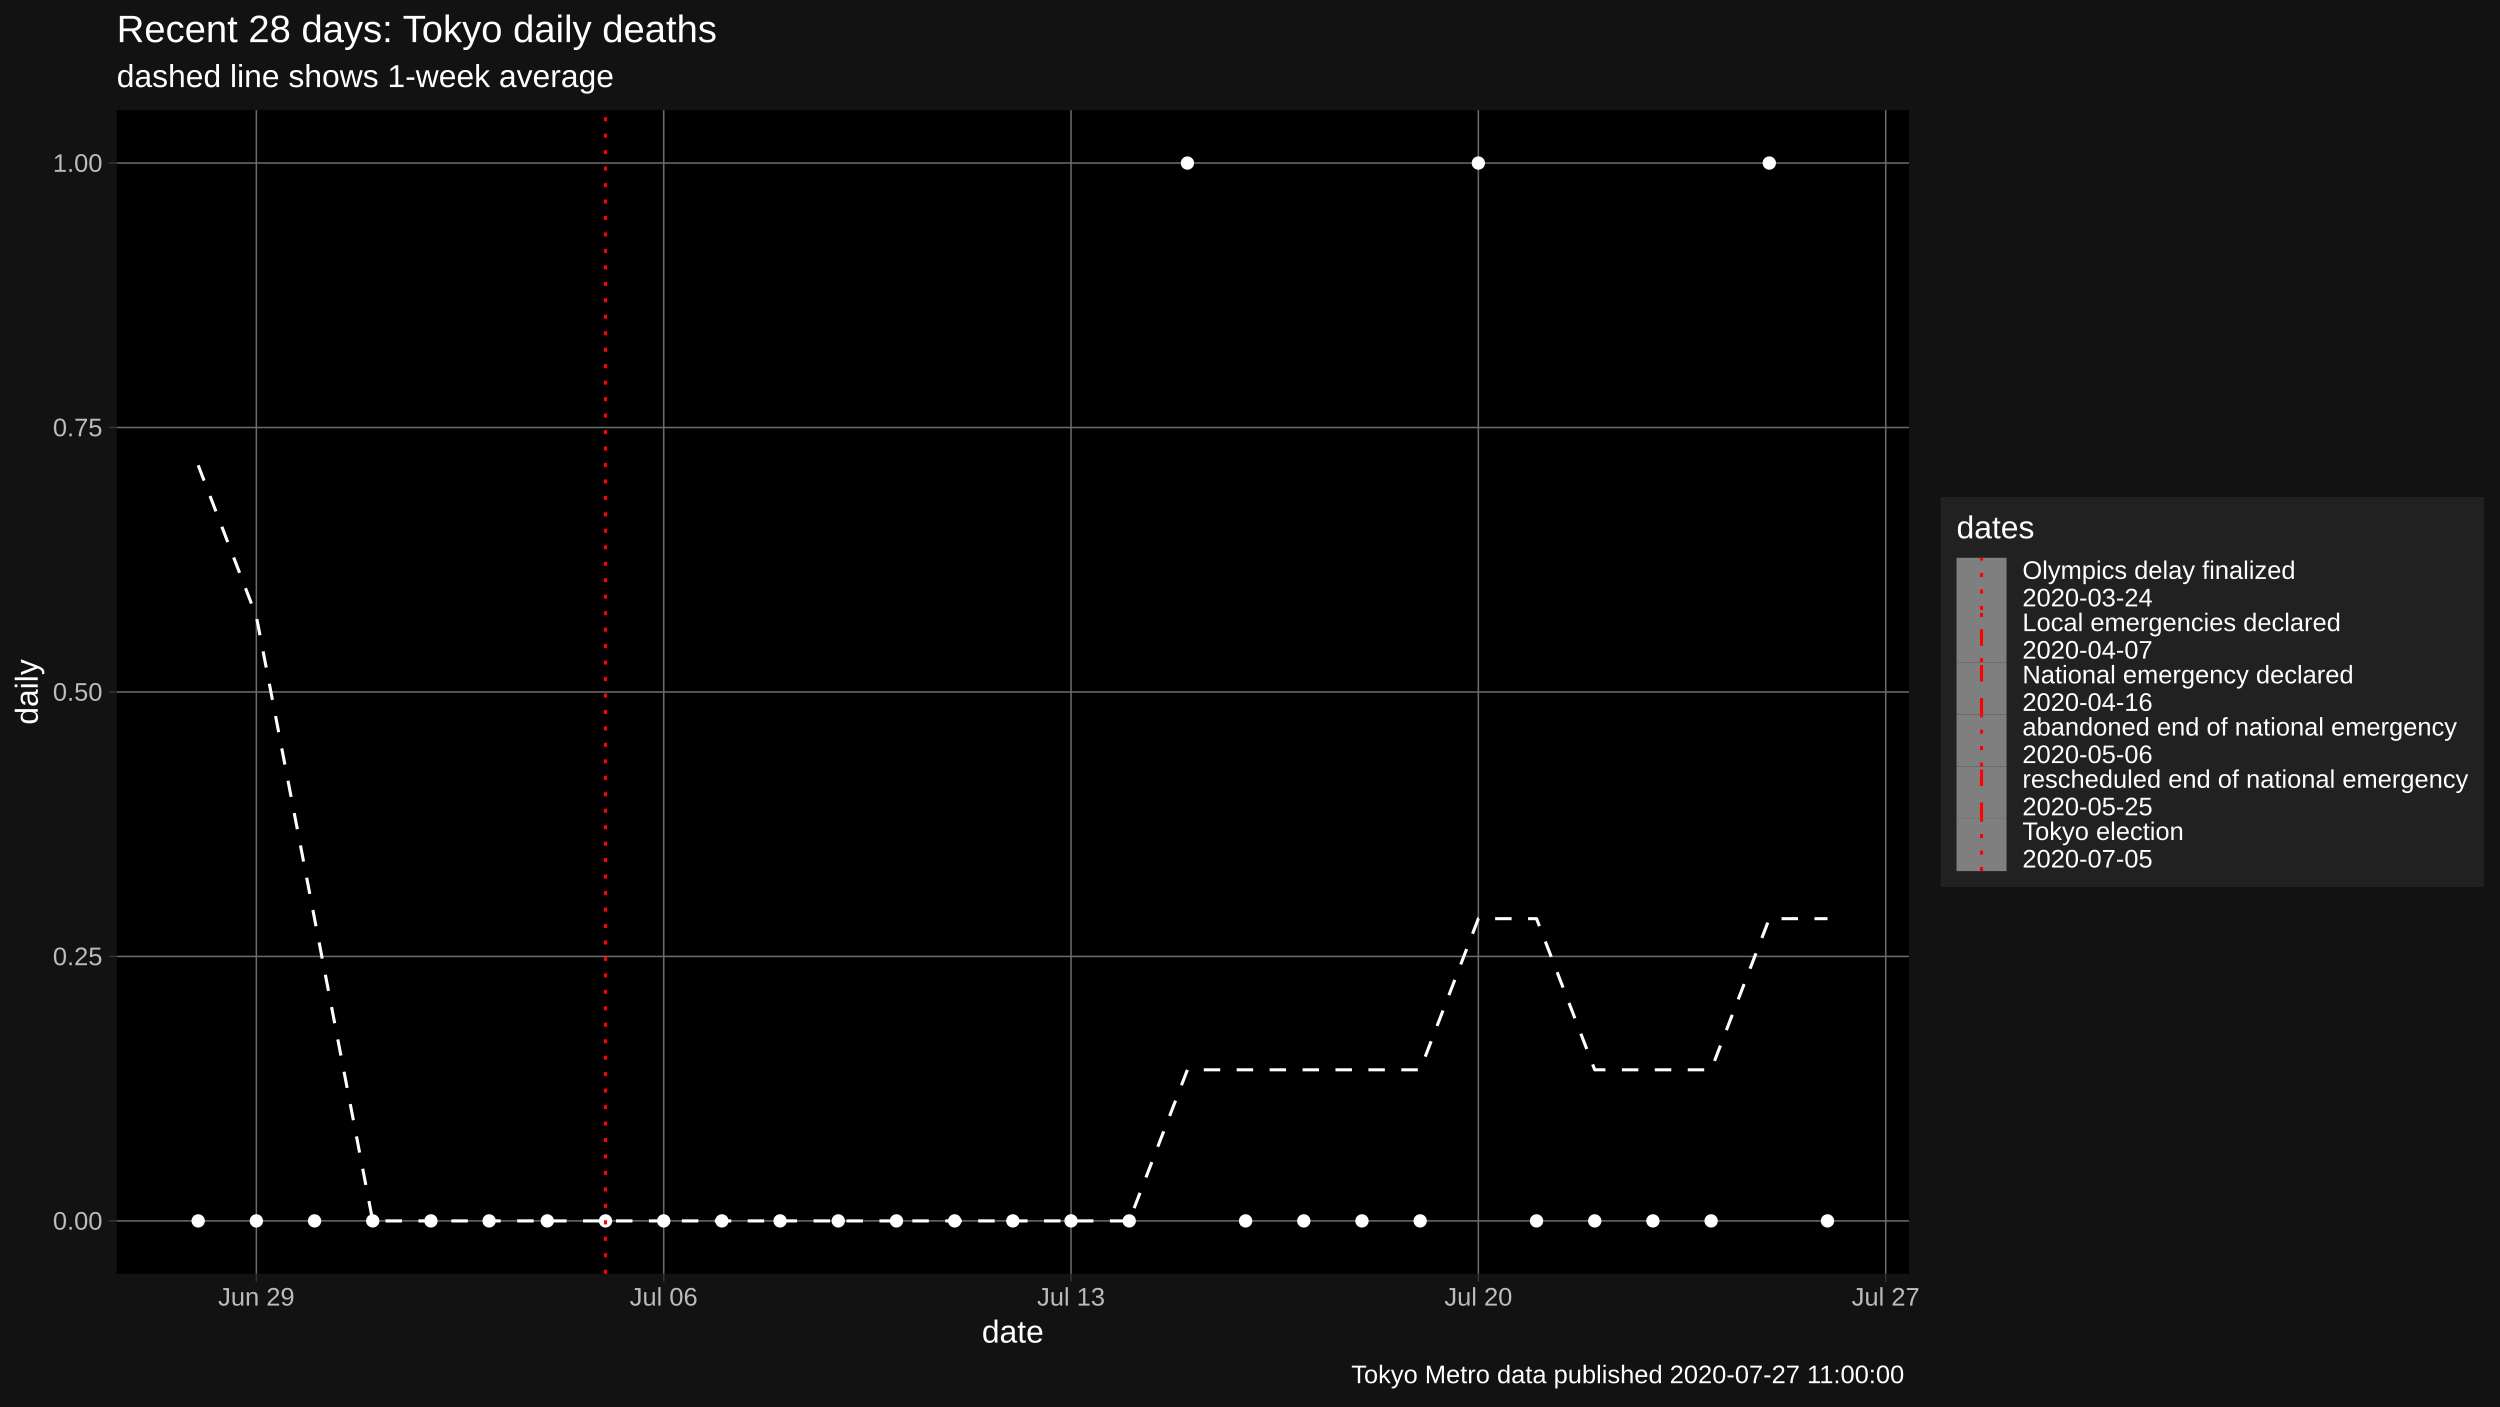
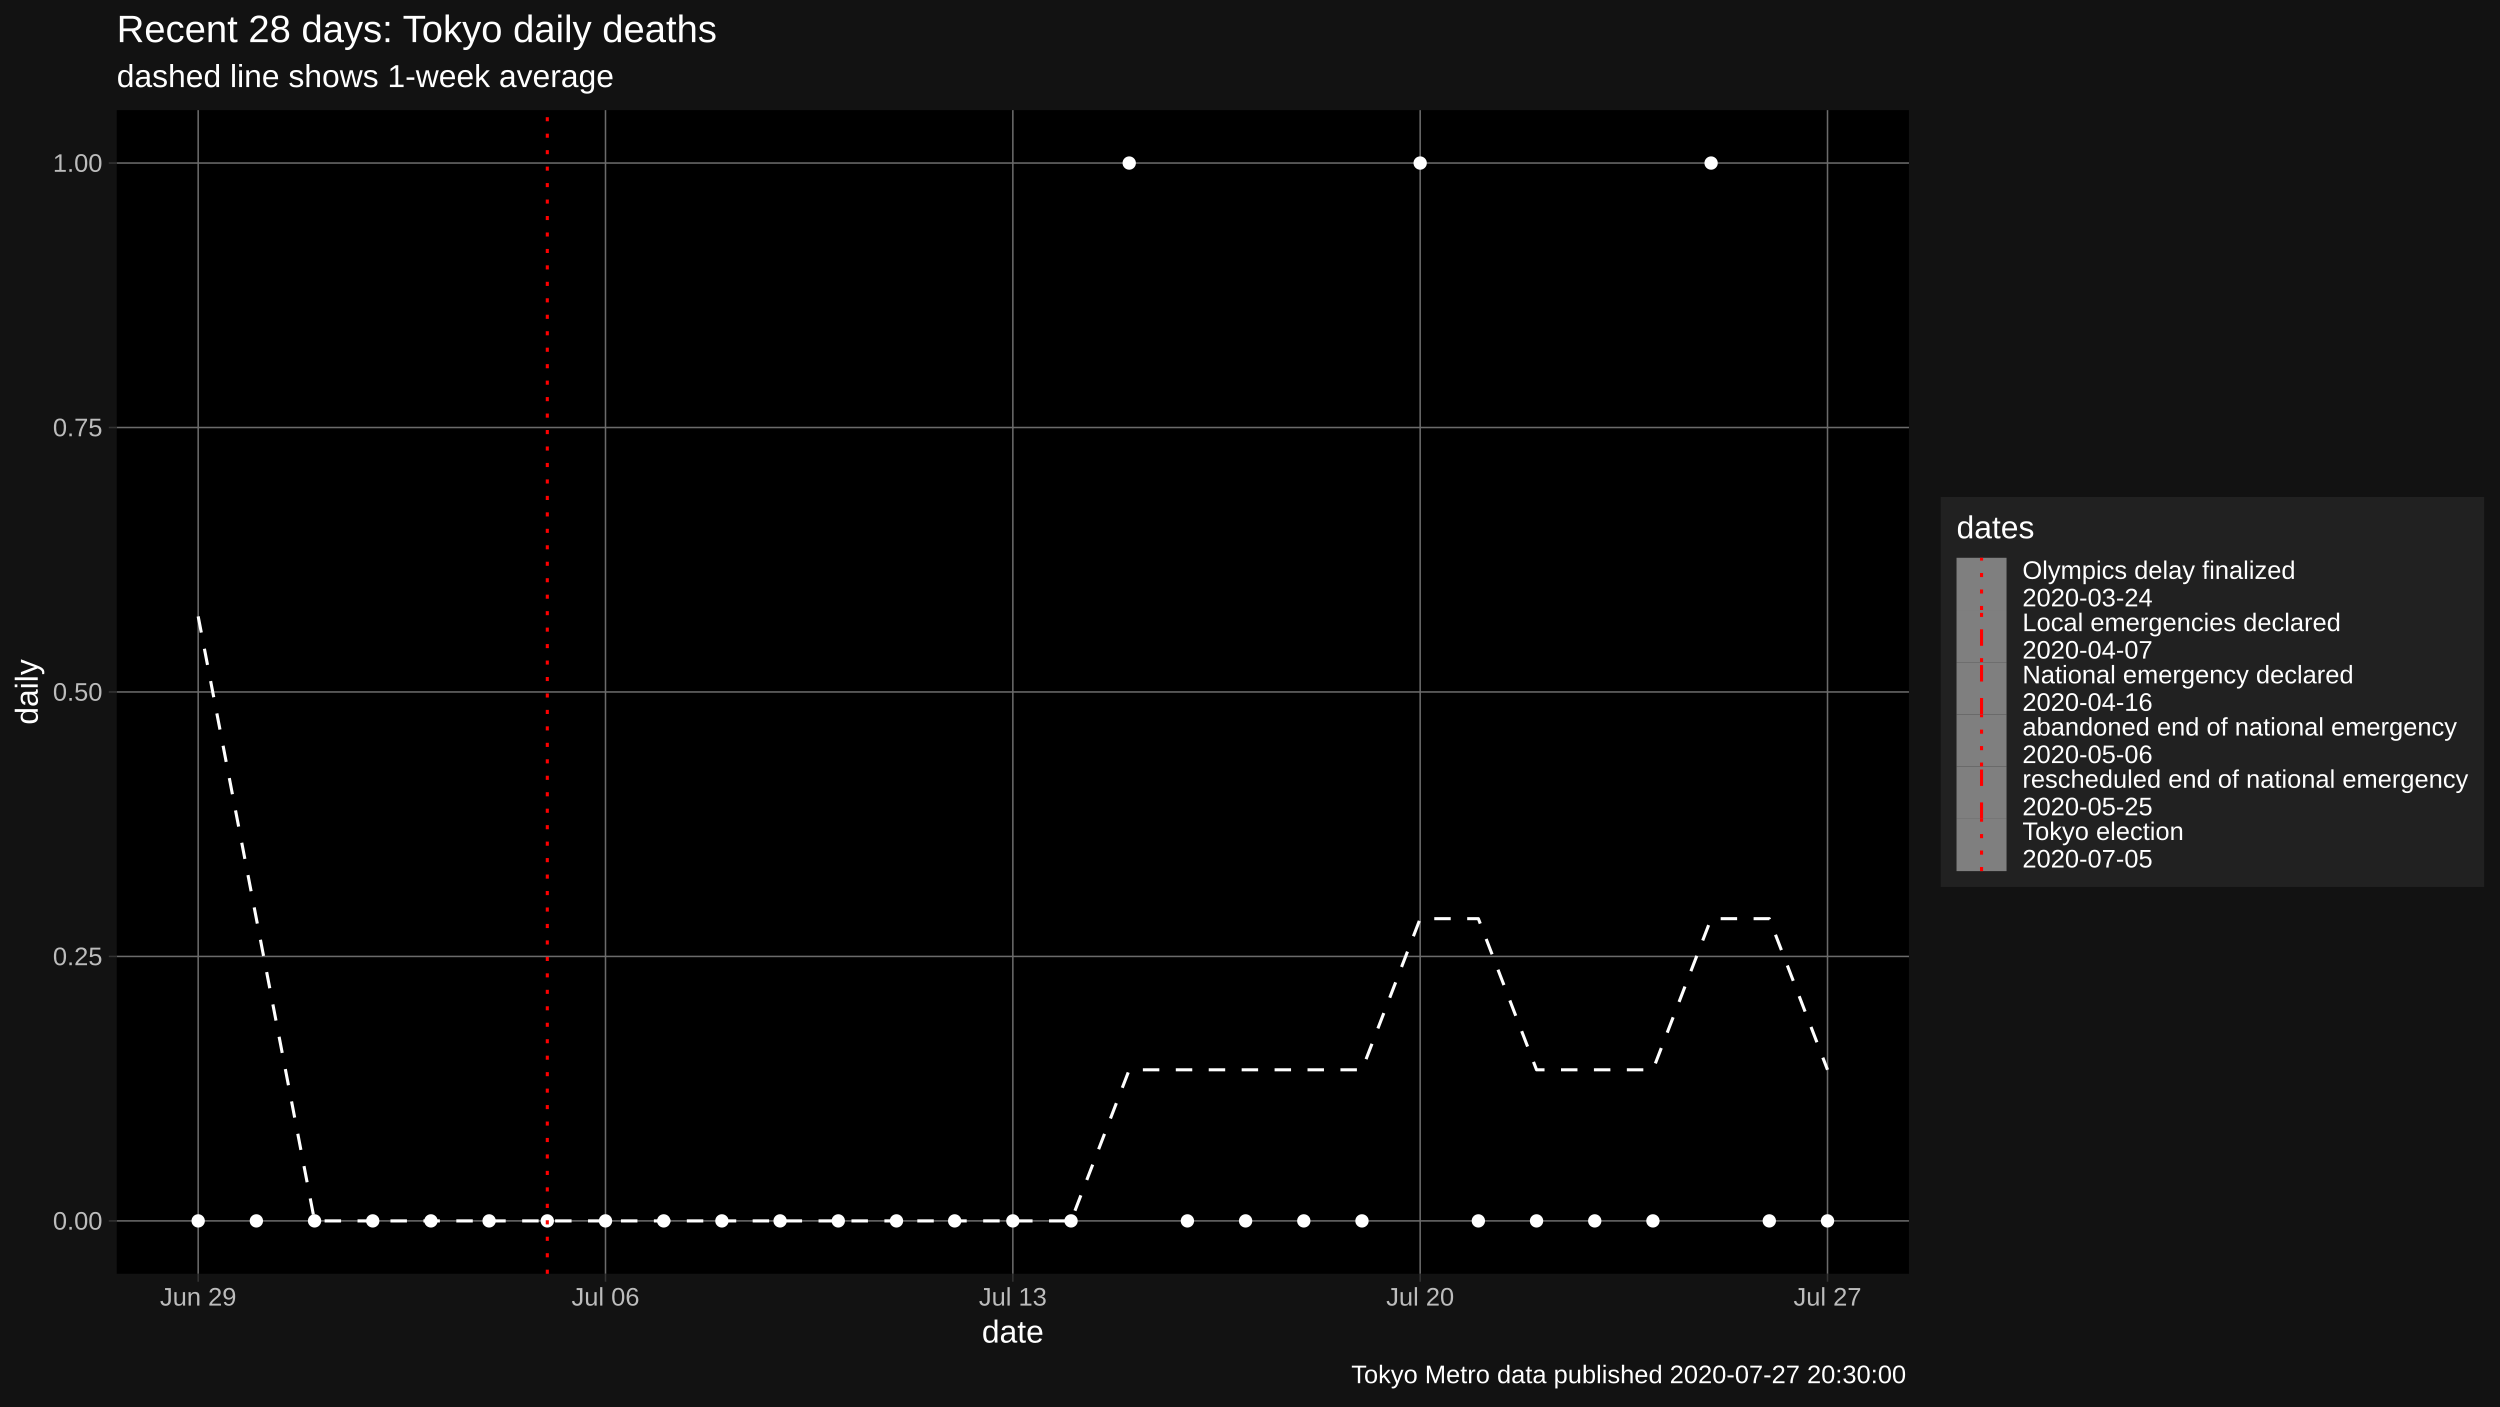
<svg xmlns="http://www.w3.org/2000/svg" viewBox="0 0 864.00 486.00">
  <defs>
    <style type="text/css">
    line, polyline, polygon, path, rect, circle {
      fill: none;
      stroke: #000000;
      stroke-linecap: round;
      stroke-linejoin: round;
      stroke-miterlimit: 10.00;
    }
  </style>
  </defs>
  <rect width="100%" height="100%" style="stroke: none; fill: #FFFFFF;" />
  <rect x="0.00" y="0.00" width="864.00" height="486.00" style="stroke-width: 1.07; stroke: #121212; fill: #121212;" />
  <defs>
    <clipPath id="cpNDAuMzR8NjU5Ljc0fDQ0MC4yMnwzOC4wNw==">
      <rect x="40.34" y="38.07" width="619.40" height="402.15" />
    </clipPath>
  </defs>
  <rect x="40.34" y="38.07" width="619.40" height="402.15" style="stroke-width: 1.07; stroke: none; fill: #000000;" clip-path="url(#cpNDAuMzR8NjU5Ljc0fDQ0MC4yMnwzOC4wNw==)" />
  <polyline points="40.34,421.94 659.74,421.94 " style="stroke-width: 0.53; stroke: #6B6B6B; stroke-linecap: butt;" clip-path="url(#cpNDAuMzR8NjU5Ljc0fDQ0MC4yMnwzOC4wNw==)" />
  <polyline points="40.34,330.54 659.74,330.54 " style="stroke-width: 0.53; stroke: #6B6B6B; stroke-linecap: butt;" clip-path="url(#cpNDAuMzR8NjU5Ljc0fDQ0MC4yMnwzOC4wNw==)" />
  <polyline points="40.34,239.15 659.74,239.15 " style="stroke-width: 0.53; stroke: #6B6B6B; stroke-linecap: butt;" clip-path="url(#cpNDAuMzR8NjU5Ljc0fDQ0MC4yMnwzOC4wNw==)" />
  <polyline points="40.34,147.75 659.74,147.75 " style="stroke-width: 0.53; stroke: #6B6B6B; stroke-linecap: butt;" clip-path="url(#cpNDAuMzR8NjU5Ljc0fDQ0MC4yMnwzOC4wNw==)" />
  <polyline points="40.34,56.35 659.74,56.35 " style="stroke-width: 0.53; stroke: #6B6B6B; stroke-linecap: butt;" clip-path="url(#cpNDAuMzR8NjU5Ljc0fDQ0MC4yMnwzOC4wNw==)" />
-   <polyline points="88.60,440.22 88.60,38.07 " style="stroke-width: 0.53; stroke: #6B6B6B; stroke-linecap: butt;" clip-path="url(#cpNDAuMzR8NjU5Ljc0fDQ0MC4yMnwzOC4wNw==)" />
-   <polyline points="229.38,440.22 229.38,38.07 " style="stroke-width: 0.53; stroke: #6B6B6B; stroke-linecap: butt;" clip-path="url(#cpNDAuMzR8NjU5Ljc0fDQ0MC4yMnwzOC4wNw==)" />
-   <polyline points="370.15,440.22 370.15,38.07 " style="stroke-width: 0.53; stroke: #6B6B6B; stroke-linecap: butt;" clip-path="url(#cpNDAuMzR8NjU5Ljc0fDQ0MC4yMnwzOC4wNw==)" />
-   <polyline points="510.92,440.22 510.92,38.07 " style="stroke-width: 0.53; stroke: #6B6B6B; stroke-linecap: butt;" clip-path="url(#cpNDAuMzR8NjU5Ljc0fDQ0MC4yMnwzOC4wNw==)" />
-   <polyline points="651.70,440.22 651.70,38.07 " style="stroke-width: 0.53; stroke: #6B6B6B; stroke-linecap: butt;" clip-path="url(#cpNDAuMzR8NjU5Ljc0fDQ0MC4yMnwzOC4wNw==)" />
-   <polyline points="68.49,160.80 88.60,213.03 108.71,317.49 128.82,421.94 148.93,421.94 169.04,421.94 189.15,421.94 209.26,421.94 229.38,421.94 249.49,421.94 269.60,421.94 289.71,421.94 309.82,421.94 329.93,421.94 350.04,421.94 370.15,421.94 390.26,421.94 410.37,369.72 430.48,369.72 450.59,369.72 470.70,369.72 490.81,369.72 510.92,317.49 531.03,317.49 551.14,369.72 571.25,369.72 591.36,369.72 611.47,317.49 631.59,317.49 " style="stroke-width: 1.07; stroke: #FFFFFF; stroke-dasharray: 5.69,5.69; stroke-linecap: butt;" clip-path="url(#cpNDAuMzR8NjU5Ljc0fDQ0MC4yMnwzOC4wNw==)" />
+   <polyline points="68.49,440.22 68.49,38.07 " style="stroke-width: 0.53; stroke: #6B6B6B; stroke-linecap: butt;" clip-path="url(#cpNDAuMzR8NjU5Ljc0fDQ0MC4yMnwzOC4wNw==)" />
+   <polyline points="209.26,440.22 209.26,38.07 " style="stroke-width: 0.53; stroke: #6B6B6B; stroke-linecap: butt;" clip-path="url(#cpNDAuMzR8NjU5Ljc0fDQ0MC4yMnwzOC4wNw==)" />
+   <polyline points="350.04,440.22 350.04,38.07 " style="stroke-width: 0.53; stroke: #6B6B6B; stroke-linecap: butt;" clip-path="url(#cpNDAuMzR8NjU5Ljc0fDQ0MC4yMnwzOC4wNw==)" />
+   <polyline points="490.81,440.22 490.81,38.07 " style="stroke-width: 0.53; stroke: #6B6B6B; stroke-linecap: butt;" clip-path="url(#cpNDAuMzR8NjU5Ljc0fDQ0MC4yMnwzOC4wNw==)" />
+   <polyline points="631.59,440.22 631.59,38.07 " style="stroke-width: 0.53; stroke: #6B6B6B; stroke-linecap: butt;" clip-path="url(#cpNDAuMzR8NjU5Ljc0fDQ0MC4yMnwzOC4wNw==)" />
+   <polyline points="68.49,213.03 88.60,317.49 108.71,421.94 128.82,421.94 148.93,421.94 169.04,421.94 189.15,421.94 209.26,421.94 229.38,421.94 249.49,421.94 269.60,421.94 289.71,421.94 309.82,421.94 329.93,421.94 350.04,421.94 370.15,421.94 390.26,369.72 410.37,369.72 430.48,369.72 450.59,369.72 470.70,369.72 490.81,317.49 510.92,317.49 531.03,369.72 551.14,369.72 571.25,369.72 591.36,317.49 611.47,317.49 631.59,369.72 " style="stroke-width: 1.07; stroke: #FFFFFF; stroke-dasharray: 5.69,5.69; stroke-linecap: butt;" clip-path="url(#cpNDAuMzR8NjU5Ljc0fDQ0MC4yMnwzOC4wNw==)" />
  <circle cx="68.49" cy="421.94" r="1.95" style="stroke-width: 0.71; stroke: #FFFFFF; fill: #FFFFFF;" clip-path="url(#cpNDAuMzR8NjU5Ljc0fDQ0MC4yMnwzOC4wNw==)" />
  <circle cx="88.60" cy="421.94" r="1.95" style="stroke-width: 0.71; stroke: #FFFFFF; fill: #FFFFFF;" clip-path="url(#cpNDAuMzR8NjU5Ljc0fDQ0MC4yMnwzOC4wNw==)" />
  <circle cx="108.71" cy="421.94" r="1.95" style="stroke-width: 0.71; stroke: #FFFFFF; fill: #FFFFFF;" clip-path="url(#cpNDAuMzR8NjU5Ljc0fDQ0MC4yMnwzOC4wNw==)" />
  <circle cx="128.82" cy="421.94" r="1.95" style="stroke-width: 0.71; stroke: #FFFFFF; fill: #FFFFFF;" clip-path="url(#cpNDAuMzR8NjU5Ljc0fDQ0MC4yMnwzOC4wNw==)" />
  <circle cx="148.93" cy="421.94" r="1.95" style="stroke-width: 0.71; stroke: #FFFFFF; fill: #FFFFFF;" clip-path="url(#cpNDAuMzR8NjU5Ljc0fDQ0MC4yMnwzOC4wNw==)" />
  <circle cx="169.04" cy="421.94" r="1.95" style="stroke-width: 0.71; stroke: #FFFFFF; fill: #FFFFFF;" clip-path="url(#cpNDAuMzR8NjU5Ljc0fDQ0MC4yMnwzOC4wNw==)" />
  <circle cx="189.15" cy="421.94" r="1.95" style="stroke-width: 0.71; stroke: #FFFFFF; fill: #FFFFFF;" clip-path="url(#cpNDAuMzR8NjU5Ljc0fDQ0MC4yMnwzOC4wNw==)" />
  <circle cx="209.26" cy="421.94" r="1.95" style="stroke-width: 0.71; stroke: #FFFFFF; fill: #FFFFFF;" clip-path="url(#cpNDAuMzR8NjU5Ljc0fDQ0MC4yMnwzOC4wNw==)" />
  <circle cx="229.38" cy="421.94" r="1.95" style="stroke-width: 0.71; stroke: #FFFFFF; fill: #FFFFFF;" clip-path="url(#cpNDAuMzR8NjU5Ljc0fDQ0MC4yMnwzOC4wNw==)" />
  <circle cx="249.49" cy="421.94" r="1.95" style="stroke-width: 0.71; stroke: #FFFFFF; fill: #FFFFFF;" clip-path="url(#cpNDAuMzR8NjU5Ljc0fDQ0MC4yMnwzOC4wNw==)" />
  <circle cx="269.60" cy="421.94" r="1.95" style="stroke-width: 0.71; stroke: #FFFFFF; fill: #FFFFFF;" clip-path="url(#cpNDAuMzR8NjU5Ljc0fDQ0MC4yMnwzOC4wNw==)" />
  <circle cx="289.71" cy="421.94" r="1.95" style="stroke-width: 0.71; stroke: #FFFFFF; fill: #FFFFFF;" clip-path="url(#cpNDAuMzR8NjU5Ljc0fDQ0MC4yMnwzOC4wNw==)" />
  <circle cx="309.82" cy="421.94" r="1.95" style="stroke-width: 0.71; stroke: #FFFFFF; fill: #FFFFFF;" clip-path="url(#cpNDAuMzR8NjU5Ljc0fDQ0MC4yMnwzOC4wNw==)" />
  <circle cx="329.93" cy="421.94" r="1.95" style="stroke-width: 0.71; stroke: #FFFFFF; fill: #FFFFFF;" clip-path="url(#cpNDAuMzR8NjU5Ljc0fDQ0MC4yMnwzOC4wNw==)" />
  <circle cx="350.04" cy="421.94" r="1.95" style="stroke-width: 0.71; stroke: #FFFFFF; fill: #FFFFFF;" clip-path="url(#cpNDAuMzR8NjU5Ljc0fDQ0MC4yMnwzOC4wNw==)" />
  <circle cx="370.15" cy="421.94" r="1.95" style="stroke-width: 0.71; stroke: #FFFFFF; fill: #FFFFFF;" clip-path="url(#cpNDAuMzR8NjU5Ljc0fDQ0MC4yMnwzOC4wNw==)" />
-   <circle cx="390.26" cy="421.94" r="1.95" style="stroke-width: 0.71; stroke: #FFFFFF; fill: #FFFFFF;" clip-path="url(#cpNDAuMzR8NjU5Ljc0fDQ0MC4yMnwzOC4wNw==)" />
-   <circle cx="410.37" cy="56.35" r="1.95" style="stroke-width: 0.71; stroke: #FFFFFF; fill: #FFFFFF;" clip-path="url(#cpNDAuMzR8NjU5Ljc0fDQ0MC4yMnwzOC4wNw==)" />
+   <circle cx="390.26" cy="56.35" r="1.95" style="stroke-width: 0.71; stroke: #FFFFFF; fill: #FFFFFF;" clip-path="url(#cpNDAuMzR8NjU5Ljc0fDQ0MC4yMnwzOC4wNw==)" />
+   <circle cx="410.37" cy="421.94" r="1.95" style="stroke-width: 0.71; stroke: #FFFFFF; fill: #FFFFFF;" clip-path="url(#cpNDAuMzR8NjU5Ljc0fDQ0MC4yMnwzOC4wNw==)" />
  <circle cx="430.48" cy="421.94" r="1.95" style="stroke-width: 0.71; stroke: #FFFFFF; fill: #FFFFFF;" clip-path="url(#cpNDAuMzR8NjU5Ljc0fDQ0MC4yMnwzOC4wNw==)" />
  <circle cx="450.59" cy="421.94" r="1.95" style="stroke-width: 0.71; stroke: #FFFFFF; fill: #FFFFFF;" clip-path="url(#cpNDAuMzR8NjU5Ljc0fDQ0MC4yMnwzOC4wNw==)" />
  <circle cx="470.70" cy="421.94" r="1.95" style="stroke-width: 0.71; stroke: #FFFFFF; fill: #FFFFFF;" clip-path="url(#cpNDAuMzR8NjU5Ljc0fDQ0MC4yMnwzOC4wNw==)" />
-   <circle cx="490.81" cy="421.94" r="1.95" style="stroke-width: 0.71; stroke: #FFFFFF; fill: #FFFFFF;" clip-path="url(#cpNDAuMzR8NjU5Ljc0fDQ0MC4yMnwzOC4wNw==)" />
-   <circle cx="510.92" cy="56.35" r="1.95" style="stroke-width: 0.71; stroke: #FFFFFF; fill: #FFFFFF;" clip-path="url(#cpNDAuMzR8NjU5Ljc0fDQ0MC4yMnwzOC4wNw==)" />
+   <circle cx="490.81" cy="56.35" r="1.95" style="stroke-width: 0.71; stroke: #FFFFFF; fill: #FFFFFF;" clip-path="url(#cpNDAuMzR8NjU5Ljc0fDQ0MC4yMnwzOC4wNw==)" />
+   <circle cx="510.92" cy="421.94" r="1.95" style="stroke-width: 0.71; stroke: #FFFFFF; fill: #FFFFFF;" clip-path="url(#cpNDAuMzR8NjU5Ljc0fDQ0MC4yMnwzOC4wNw==)" />
  <circle cx="531.03" cy="421.94" r="1.95" style="stroke-width: 0.71; stroke: #FFFFFF; fill: #FFFFFF;" clip-path="url(#cpNDAuMzR8NjU5Ljc0fDQ0MC4yMnwzOC4wNw==)" />
  <circle cx="551.14" cy="421.94" r="1.95" style="stroke-width: 0.71; stroke: #FFFFFF; fill: #FFFFFF;" clip-path="url(#cpNDAuMzR8NjU5Ljc0fDQ0MC4yMnwzOC4wNw==)" />
  <circle cx="571.25" cy="421.94" r="1.95" style="stroke-width: 0.71; stroke: #FFFFFF; fill: #FFFFFF;" clip-path="url(#cpNDAuMzR8NjU5Ljc0fDQ0MC4yMnwzOC4wNw==)" />
-   <circle cx="591.36" cy="421.94" r="1.95" style="stroke-width: 0.71; stroke: #FFFFFF; fill: #FFFFFF;" clip-path="url(#cpNDAuMzR8NjU5Ljc0fDQ0MC4yMnwzOC4wNw==)" />
-   <circle cx="611.47" cy="56.35" r="1.95" style="stroke-width: 0.71; stroke: #FFFFFF; fill: #FFFFFF;" clip-path="url(#cpNDAuMzR8NjU5Ljc0fDQ0MC4yMnwzOC4wNw==)" />
+   <circle cx="591.36" cy="56.35" r="1.95" style="stroke-width: 0.71; stroke: #FFFFFF; fill: #FFFFFF;" clip-path="url(#cpNDAuMzR8NjU5Ljc0fDQ0MC4yMnwzOC4wNw==)" />
+   <circle cx="611.47" cy="421.94" r="1.95" style="stroke-width: 0.71; stroke: #FFFFFF; fill: #FFFFFF;" clip-path="url(#cpNDAuMzR8NjU5Ljc0fDQ0MC4yMnwzOC4wNw==)" />
  <circle cx="631.59" cy="421.94" r="1.95" style="stroke-width: 0.71; stroke: #FFFFFF; fill: #FFFFFF;" clip-path="url(#cpNDAuMzR8NjU5Ljc0fDQ0MC4yMnwzOC4wNw==)" />
-   <line x1="209.26" y1="440.22" x2="209.26" y2="38.07" style="stroke-width: 1.07; stroke: #FF0000; stroke-dasharray: 1.42,4.27; stroke-linecap: butt;" clip-path="url(#cpNDAuMzR8NjU5Ljc0fDQ0MC4yMnwzOC4wNw==)" />
+   <line x1="189.15" y1="440.22" x2="189.15" y2="38.07" style="stroke-width: 1.07; stroke: #FF0000; stroke-dasharray: 1.42,4.27; stroke-linecap: butt;" clip-path="url(#cpNDAuMzR8NjU5Ljc0fDQ0MC4yMnwzOC4wNw==)" />
  <defs>
    <clipPath id="cpMC4wMHw4NjQuMDB8NDg2LjAwfDAuMDA=">
      <rect x="0.00" y="0.00" width="864.00" height="486.00" />
    </clipPath>
  </defs>
  <g clip-path="url(#cpMC4wMHw4NjQuMDB8NDg2LjAwfDAuMDA=)">
    <text x="18.28" y="424.97" style="font-size: 8.80px; fill: #BCBCBC; font-family: Liberation Sans;" textLength="17.13px" lengthAdjust="spacingAndGlyphs">0.00</text>
  </g>
  <g clip-path="url(#cpMC4wMHw4NjQuMDB8NDg2LjAwfDAuMDA=)">
    <text x="18.28" y="333.57" style="font-size: 8.80px; fill: #BCBCBC; font-family: Liberation Sans;" textLength="17.13px" lengthAdjust="spacingAndGlyphs">0.25</text>
  </g>
  <g clip-path="url(#cpMC4wMHw4NjQuMDB8NDg2LjAwfDAuMDA=)">
    <text x="18.28" y="242.17" style="font-size: 8.80px; fill: #BCBCBC; font-family: Liberation Sans;" textLength="17.13px" lengthAdjust="spacingAndGlyphs">0.50</text>
  </g>
  <g clip-path="url(#cpMC4wMHw4NjQuMDB8NDg2LjAwfDAuMDA=)">
    <text x="18.28" y="150.77" style="font-size: 8.80px; fill: #BCBCBC; font-family: Liberation Sans;" textLength="17.13px" lengthAdjust="spacingAndGlyphs">0.75</text>
  </g>
  <g clip-path="url(#cpMC4wMHw4NjQuMDB8NDg2LjAwfDAuMDA=)">
    <text x="18.28" y="59.38" style="font-size: 8.80px; fill: #BCBCBC; font-family: Liberation Sans;" textLength="17.13px" lengthAdjust="spacingAndGlyphs">1.00</text>
  </g>
  <polyline points="37.60,421.94 40.34,421.94 " style="stroke-width: 0.53; stroke: #333333; stroke-linecap: butt;" clip-path="url(#cpMC4wMHw4NjQuMDB8NDg2LjAwfDAuMDA=)" />
  <polyline points="37.60,330.54 40.34,330.54 " style="stroke-width: 0.53; stroke: #333333; stroke-linecap: butt;" clip-path="url(#cpMC4wMHw4NjQuMDB8NDg2LjAwfDAuMDA=)" />
  <polyline points="37.60,239.15 40.34,239.15 " style="stroke-width: 0.53; stroke: #333333; stroke-linecap: butt;" clip-path="url(#cpMC4wMHw4NjQuMDB8NDg2LjAwfDAuMDA=)" />
  <polyline points="37.60,147.75 40.34,147.75 " style="stroke-width: 0.53; stroke: #333333; stroke-linecap: butt;" clip-path="url(#cpMC4wMHw4NjQuMDB8NDg2LjAwfDAuMDA=)" />
  <polyline points="37.60,56.35 40.34,56.35 " style="stroke-width: 0.53; stroke: #333333; stroke-linecap: butt;" clip-path="url(#cpMC4wMHw4NjQuMDB8NDg2LjAwfDAuMDA=)" />
-   <polyline points="88.60,442.96 88.60,440.22 " style="stroke-width: 0.53; stroke: #333333; stroke-linecap: butt;" clip-path="url(#cpMC4wMHw4NjQuMDB8NDg2LjAwfDAuMDA=)" />
-   <polyline points="229.38,442.96 229.38,440.22 " style="stroke-width: 0.53; stroke: #333333; stroke-linecap: butt;" clip-path="url(#cpMC4wMHw4NjQuMDB8NDg2LjAwfDAuMDA=)" />
-   <polyline points="370.15,442.96 370.15,440.22 " style="stroke-width: 0.53; stroke: #333333; stroke-linecap: butt;" clip-path="url(#cpMC4wMHw4NjQuMDB8NDg2LjAwfDAuMDA=)" />
-   <polyline points="510.92,442.96 510.92,440.22 " style="stroke-width: 0.53; stroke: #333333; stroke-linecap: butt;" clip-path="url(#cpMC4wMHw4NjQuMDB8NDg2LjAwfDAuMDA=)" />
-   <polyline points="651.70,442.96 651.70,440.22 " style="stroke-width: 0.53; stroke: #333333; stroke-linecap: butt;" clip-path="url(#cpMC4wMHw4NjQuMDB8NDg2LjAwfDAuMDA=)" />
+   <polyline points="68.49,442.96 68.49,440.22 " style="stroke-width: 0.53; stroke: #333333; stroke-linecap: butt;" clip-path="url(#cpMC4wMHw4NjQuMDB8NDg2LjAwfDAuMDA=)" />
+   <polyline points="209.26,442.96 209.26,440.22 " style="stroke-width: 0.53; stroke: #333333; stroke-linecap: butt;" clip-path="url(#cpMC4wMHw4NjQuMDB8NDg2LjAwfDAuMDA=)" />
+   <polyline points="350.04,442.96 350.04,440.22 " style="stroke-width: 0.53; stroke: #333333; stroke-linecap: butt;" clip-path="url(#cpMC4wMHw4NjQuMDB8NDg2LjAwfDAuMDA=)" />
+   <polyline points="490.81,442.96 490.81,440.22 " style="stroke-width: 0.53; stroke: #333333; stroke-linecap: butt;" clip-path="url(#cpMC4wMHw4NjQuMDB8NDg2LjAwfDAuMDA=)" />
+   <polyline points="631.59,442.96 631.59,440.22 " style="stroke-width: 0.53; stroke: #333333; stroke-linecap: butt;" clip-path="url(#cpMC4wMHw4NjQuMDB8NDg2LjAwfDAuMDA=)" />
  <g clip-path="url(#cpMC4wMHw4NjQuMDB8NDg2LjAwfDAuMDA=)">
-     <text x="75.39" y="451.21" style="font-size: 8.80px; fill: #BCBCBC; font-family: Liberation Sans;" textLength="26.42px" lengthAdjust="spacingAndGlyphs">Jun 29</text>
+     <text x="55.28" y="451.21" style="font-size: 8.80px; fill: #BCBCBC; font-family: Liberation Sans;" textLength="26.42px" lengthAdjust="spacingAndGlyphs">Jun 29</text>
  </g>
  <g clip-path="url(#cpMC4wMHw4NjQuMDB8NDg2LjAwfDAuMDA=)">
-     <text x="217.63" y="451.21" style="font-size: 8.80px; fill: #BCBCBC; font-family: Liberation Sans;" textLength="23.48px" lengthAdjust="spacingAndGlyphs">Jul 06</text>
+     <text x="197.52" y="451.21" style="font-size: 8.80px; fill: #BCBCBC; font-family: Liberation Sans;" textLength="23.48px" lengthAdjust="spacingAndGlyphs">Jul 06</text>
  </g>
  <g clip-path="url(#cpMC4wMHw4NjQuMDB8NDg2LjAwfDAuMDA=)">
-     <text x="358.41" y="451.21" style="font-size: 8.80px; fill: #BCBCBC; font-family: Liberation Sans;" textLength="23.48px" lengthAdjust="spacingAndGlyphs">Jul 13</text>
+     <text x="338.30" y="451.21" style="font-size: 8.80px; fill: #BCBCBC; font-family: Liberation Sans;" textLength="23.48px" lengthAdjust="spacingAndGlyphs">Jul 13</text>
  </g>
  <g clip-path="url(#cpMC4wMHw4NjQuMDB8NDg2LjAwfDAuMDA=)">
-     <text x="499.18" y="451.21" style="font-size: 8.80px; fill: #BCBCBC; font-family: Liberation Sans;" textLength="23.48px" lengthAdjust="spacingAndGlyphs">Jul 20</text>
+     <text x="479.07" y="451.21" style="font-size: 8.80px; fill: #BCBCBC; font-family: Liberation Sans;" textLength="23.48px" lengthAdjust="spacingAndGlyphs">Jul 20</text>
  </g>
  <g clip-path="url(#cpMC4wMHw4NjQuMDB8NDg2LjAwfDAuMDA=)">
-     <text x="639.95" y="451.21" style="font-size: 8.80px; fill: #BCBCBC; font-family: Liberation Sans;" textLength="23.48px" lengthAdjust="spacingAndGlyphs">Jul 27</text>
+     <text x="619.84" y="451.21" style="font-size: 8.80px; fill: #BCBCBC; font-family: Liberation Sans;" textLength="23.48px" lengthAdjust="spacingAndGlyphs">Jul 27</text>
  </g>
  <g clip-path="url(#cpMC4wMHw4NjQuMDB8NDg2LjAwfDAuMDA=)">
    <text x="339.33" y="464.01" style="font-size: 11.00px; fill: #FFFFFF; font-family: Liberation Sans;" textLength="21.41px" lengthAdjust="spacingAndGlyphs">date</text>
  </g>
  <g clip-path="url(#cpMC4wMHw4NjQuMDB8NDg2LjAwfDAuMDA=)">
    <text transform="translate(13.05,250.46) rotate(-90)" style="font-size: 11.00px; fill: #FFFFFF; font-family: Liberation Sans;" textLength="22.62px" lengthAdjust="spacingAndGlyphs">daily</text>
  </g>
  <rect x="670.70" y="171.75" width="187.82" height="134.79" style="stroke-width: 1.07; stroke: none; fill: #212121;" clip-path="url(#cpMC4wMHw4NjQuMDB8NDg2LjAwfDAuMDA=)" />
  <g clip-path="url(#cpMC4wMHw4NjQuMDB8NDg2LjAwfDAuMDA=)">
    <text x="676.18" y="186.04" style="font-size: 11.00px; fill: #FFFFFF; font-family: Liberation Sans;" textLength="26.91px" lengthAdjust="spacingAndGlyphs">dates</text>
  </g>
  <rect x="676.18" y="192.77" width="17.28" height="18.05" style="stroke-width: 1.07; stroke: none; fill: #7F7F7F;" clip-path="url(#cpMC4wMHw4NjQuMDB8NDg2LjAwfDAuMDA=)" />
  <line x1="684.82" y1="210.82" x2="684.82" y2="192.77" style="stroke-width: 1.07; stroke: #FF0000; stroke-dasharray: 1.42,4.27; stroke-linecap: butt;" clip-path="url(#cpMC4wMHw4NjQuMDB8NDg2LjAwfDAuMDA=)" />
  <rect x="676.18" y="210.82" width="17.28" height="18.05" style="stroke-width: 1.07; stroke: none; fill: #7F7F7F;" clip-path="url(#cpMC4wMHw4NjQuMDB8NDg2LjAwfDAuMDA=)" />
  <line x1="684.82" y1="228.87" x2="684.82" y2="210.82" style="stroke-width: 1.07; stroke: #FF0000; stroke-dasharray: 1.42,4.27,5.69,4.27; stroke-linecap: butt;" clip-path="url(#cpMC4wMHw4NjQuMDB8NDg2LjAwfDAuMDA=)" />
  <rect x="676.18" y="228.87" width="17.28" height="18.05" style="stroke-width: 1.07; stroke: none; fill: #7F7F7F;" clip-path="url(#cpMC4wMHw4NjQuMDB8NDg2LjAwfDAuMDA=)" />
  <line x1="684.82" y1="246.91" x2="684.82" y2="228.87" style="stroke-width: 1.07; stroke: #FF0000; stroke-dasharray: 5.69,5.69; stroke-linecap: butt;" clip-path="url(#cpMC4wMHw4NjQuMDB8NDg2LjAwfDAuMDA=)" />
  <rect x="676.18" y="246.91" width="17.28" height="18.05" style="stroke-width: 1.07; stroke: none; fill: #7F7F7F;" clip-path="url(#cpMC4wMHw4NjQuMDB8NDg2LjAwfDAuMDA=)" />
  <line x1="684.82" y1="264.96" x2="684.82" y2="246.91" style="stroke-width: 1.07; stroke: #FF0000; stroke-dasharray: 1.42,4.27; stroke-linecap: butt;" clip-path="url(#cpMC4wMHw4NjQuMDB8NDg2LjAwfDAuMDA=)" />
  <rect x="676.18" y="264.96" width="17.28" height="18.05" style="stroke-width: 1.07; stroke: none; fill: #7F7F7F;" clip-path="url(#cpMC4wMHw4NjQuMDB8NDg2LjAwfDAuMDA=)" />
  <line x1="684.82" y1="283.01" x2="684.82" y2="264.96" style="stroke-width: 1.07; stroke: #FF0000; stroke-dasharray: 5.69,5.69; stroke-linecap: butt;" clip-path="url(#cpMC4wMHw4NjQuMDB8NDg2LjAwfDAuMDA=)" />
  <rect x="676.18" y="283.01" width="17.28" height="18.05" style="stroke-width: 1.07; stroke: none; fill: #7F7F7F;" clip-path="url(#cpMC4wMHw4NjQuMDB8NDg2LjAwfDAuMDA=)" />
  <line x1="684.82" y1="301.06" x2="684.82" y2="283.01" style="stroke-width: 1.07; stroke: #FF0000; stroke-dasharray: 1.42,4.27; stroke-linecap: butt;" clip-path="url(#cpMC4wMHw4NjQuMDB8NDg2LjAwfDAuMDA=)" />
  <g clip-path="url(#cpMC4wMHw4NjQuMDB8NDg2LjAwfDAuMDA=)">
    <text x="698.94" y="200.07" style="font-size: 8.80px; fill: #FFFFFF; font-family: Liberation Sans;" textLength="94.39px" lengthAdjust="spacingAndGlyphs">Olympics delay finalized</text>
  </g>
  <g clip-path="url(#cpMC4wMHw4NjQuMDB8NDg2LjAwfDAuMDA=)">
    <text x="698.94" y="209.57" style="font-size: 8.80px; fill: #FFFFFF; font-family: Liberation Sans;" textLength="45.01px" lengthAdjust="spacingAndGlyphs">2020-03-24</text>
  </g>
  <g clip-path="url(#cpMC4wMHw4NjQuMDB8NDg2LjAwfDAuMDA=)">
    <text x="698.94" y="218.12" style="font-size: 8.80px; fill: #FFFFFF; font-family: Liberation Sans;" textLength="110.06px" lengthAdjust="spacingAndGlyphs">Local emergencies declared</text>
  </g>
  <g clip-path="url(#cpMC4wMHw4NjQuMDB8NDg2LjAwfDAuMDA=)">
    <text x="698.94" y="227.62" style="font-size: 8.80px; fill: #FFFFFF; font-family: Liberation Sans;" textLength="45.01px" lengthAdjust="spacingAndGlyphs">2020-04-07</text>
  </g>
  <g clip-path="url(#cpMC4wMHw4NjQuMDB8NDg2LjAwfDAuMDA=)">
    <text x="698.94" y="236.17" style="font-size: 8.80px; fill: #FFFFFF; font-family: Liberation Sans;" textLength="114.46px" lengthAdjust="spacingAndGlyphs">National emergency declared</text>
  </g>
  <g clip-path="url(#cpMC4wMHw4NjQuMDB8NDg2LjAwfDAuMDA=)">
    <text x="698.94" y="245.67" style="font-size: 8.80px; fill: #FFFFFF; font-family: Liberation Sans;" textLength="45.01px" lengthAdjust="spacingAndGlyphs">2020-04-16</text>
  </g>
  <g clip-path="url(#cpMC4wMHw4NjQuMDB8NDg2LjAwfDAuMDA=)">
    <text x="698.94" y="254.21" style="font-size: 8.80px; fill: #FFFFFF; font-family: Liberation Sans;" textLength="150.21px" lengthAdjust="spacingAndGlyphs">abandoned end of national emergency</text>
  </g>
  <g clip-path="url(#cpMC4wMHw4NjQuMDB8NDg2LjAwfDAuMDA=)">
    <text x="698.94" y="263.72" style="font-size: 8.80px; fill: #FFFFFF; font-family: Liberation Sans;" textLength="45.01px" lengthAdjust="spacingAndGlyphs">2020-05-06</text>
  </g>
  <g clip-path="url(#cpMC4wMHw4NjQuMDB8NDg2LjAwfDAuMDA=)">
    <text x="698.94" y="272.26" style="font-size: 8.80px; fill: #FFFFFF; font-family: Liberation Sans;" textLength="154.10px" lengthAdjust="spacingAndGlyphs">rescheduled end of national emergency</text>
  </g>
  <g clip-path="url(#cpMC4wMHw4NjQuMDB8NDg2LjAwfDAuMDA=)">
    <text x="698.94" y="281.77" style="font-size: 8.80px; fill: #FFFFFF; font-family: Liberation Sans;" textLength="45.01px" lengthAdjust="spacingAndGlyphs">2020-05-25</text>
  </g>
  <g clip-path="url(#cpMC4wMHw4NjQuMDB8NDg2LjAwfDAuMDA=)">
    <text x="698.94" y="290.31" style="font-size: 8.80px; fill: #FFFFFF; font-family: Liberation Sans;" textLength="56.74px" lengthAdjust="spacingAndGlyphs">Tokyo election</text>
  </g>
  <g clip-path="url(#cpMC4wMHw4NjQuMDB8NDg2LjAwfDAuMDA=)">
    <text x="698.94" y="299.81" style="font-size: 8.80px; fill: #FFFFFF; font-family: Liberation Sans;" textLength="45.01px" lengthAdjust="spacingAndGlyphs">2020-07-05</text>
  </g>
  <g clip-path="url(#cpMC4wMHw4NjQuMDB8NDg2LjAwfDAuMDA=)">
    <text x="40.34" y="30.10" style="font-size: 11.00px; fill: #FFFFFF; font-family: Liberation Sans;" textLength="171.83px" lengthAdjust="spacingAndGlyphs">dashed line shows 1-week average</text>
  </g>
  <g clip-path="url(#cpMC4wMHw4NjQuMDB8NDg2LjAwfDAuMDA=)">
    <text x="40.34" y="14.56" style="font-size: 13.20px; fill: #FFFFFF; font-family: Liberation Sans;" textLength="209.12px" lengthAdjust="spacingAndGlyphs">Recent 28 days: Tokyo daily deaths</text>
  </g>
  <g clip-path="url(#cpMC4wMHw4NjQuMDB8NDg2LjAwfDAuMDA=)">
-     <text x="466.99" y="478.03" style="font-size: 8.80px; fill: #FFFFFF; font-family: Liberation Sans;" textLength="192.75px" lengthAdjust="spacingAndGlyphs">Tokyo Metro data published 2020-07-27 11:00:00</text>
+     <text x="466.99" y="478.03" style="font-size: 8.80px; fill: #FFFFFF; font-family: Liberation Sans;" textLength="192.75px" lengthAdjust="spacingAndGlyphs">Tokyo Metro data published 2020-07-27 20:30:00</text>
  </g>
</svg>
